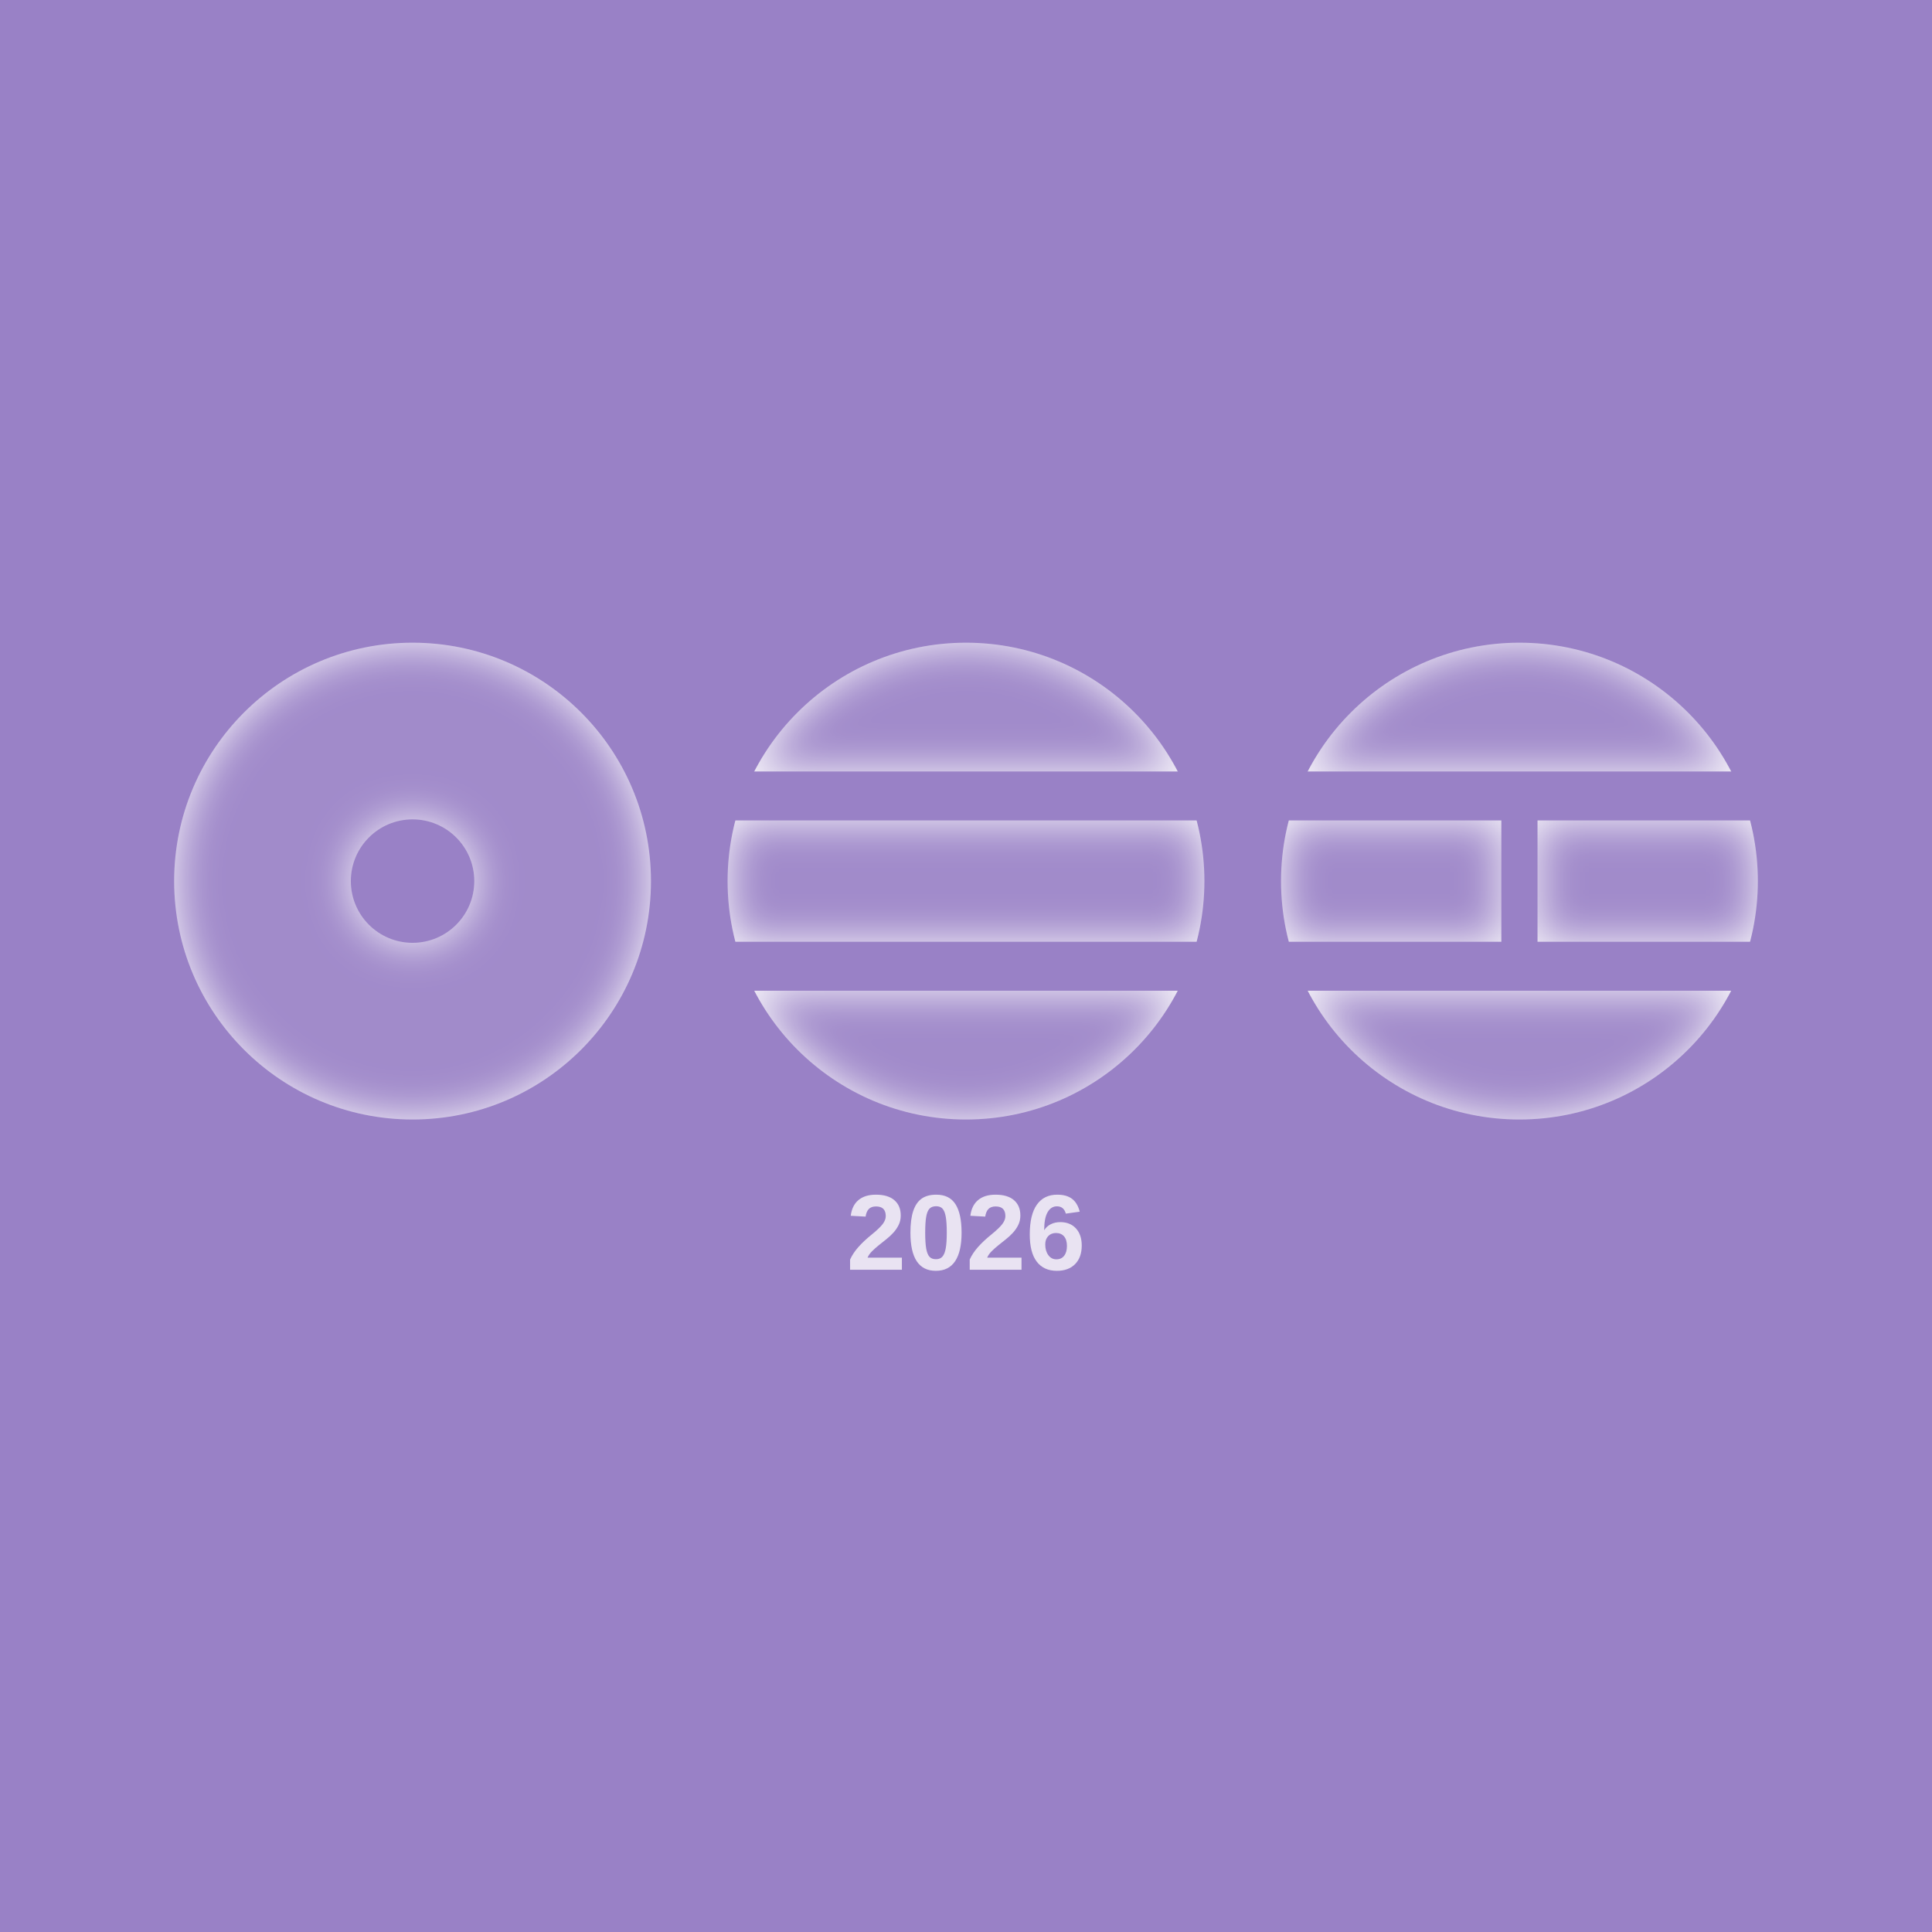
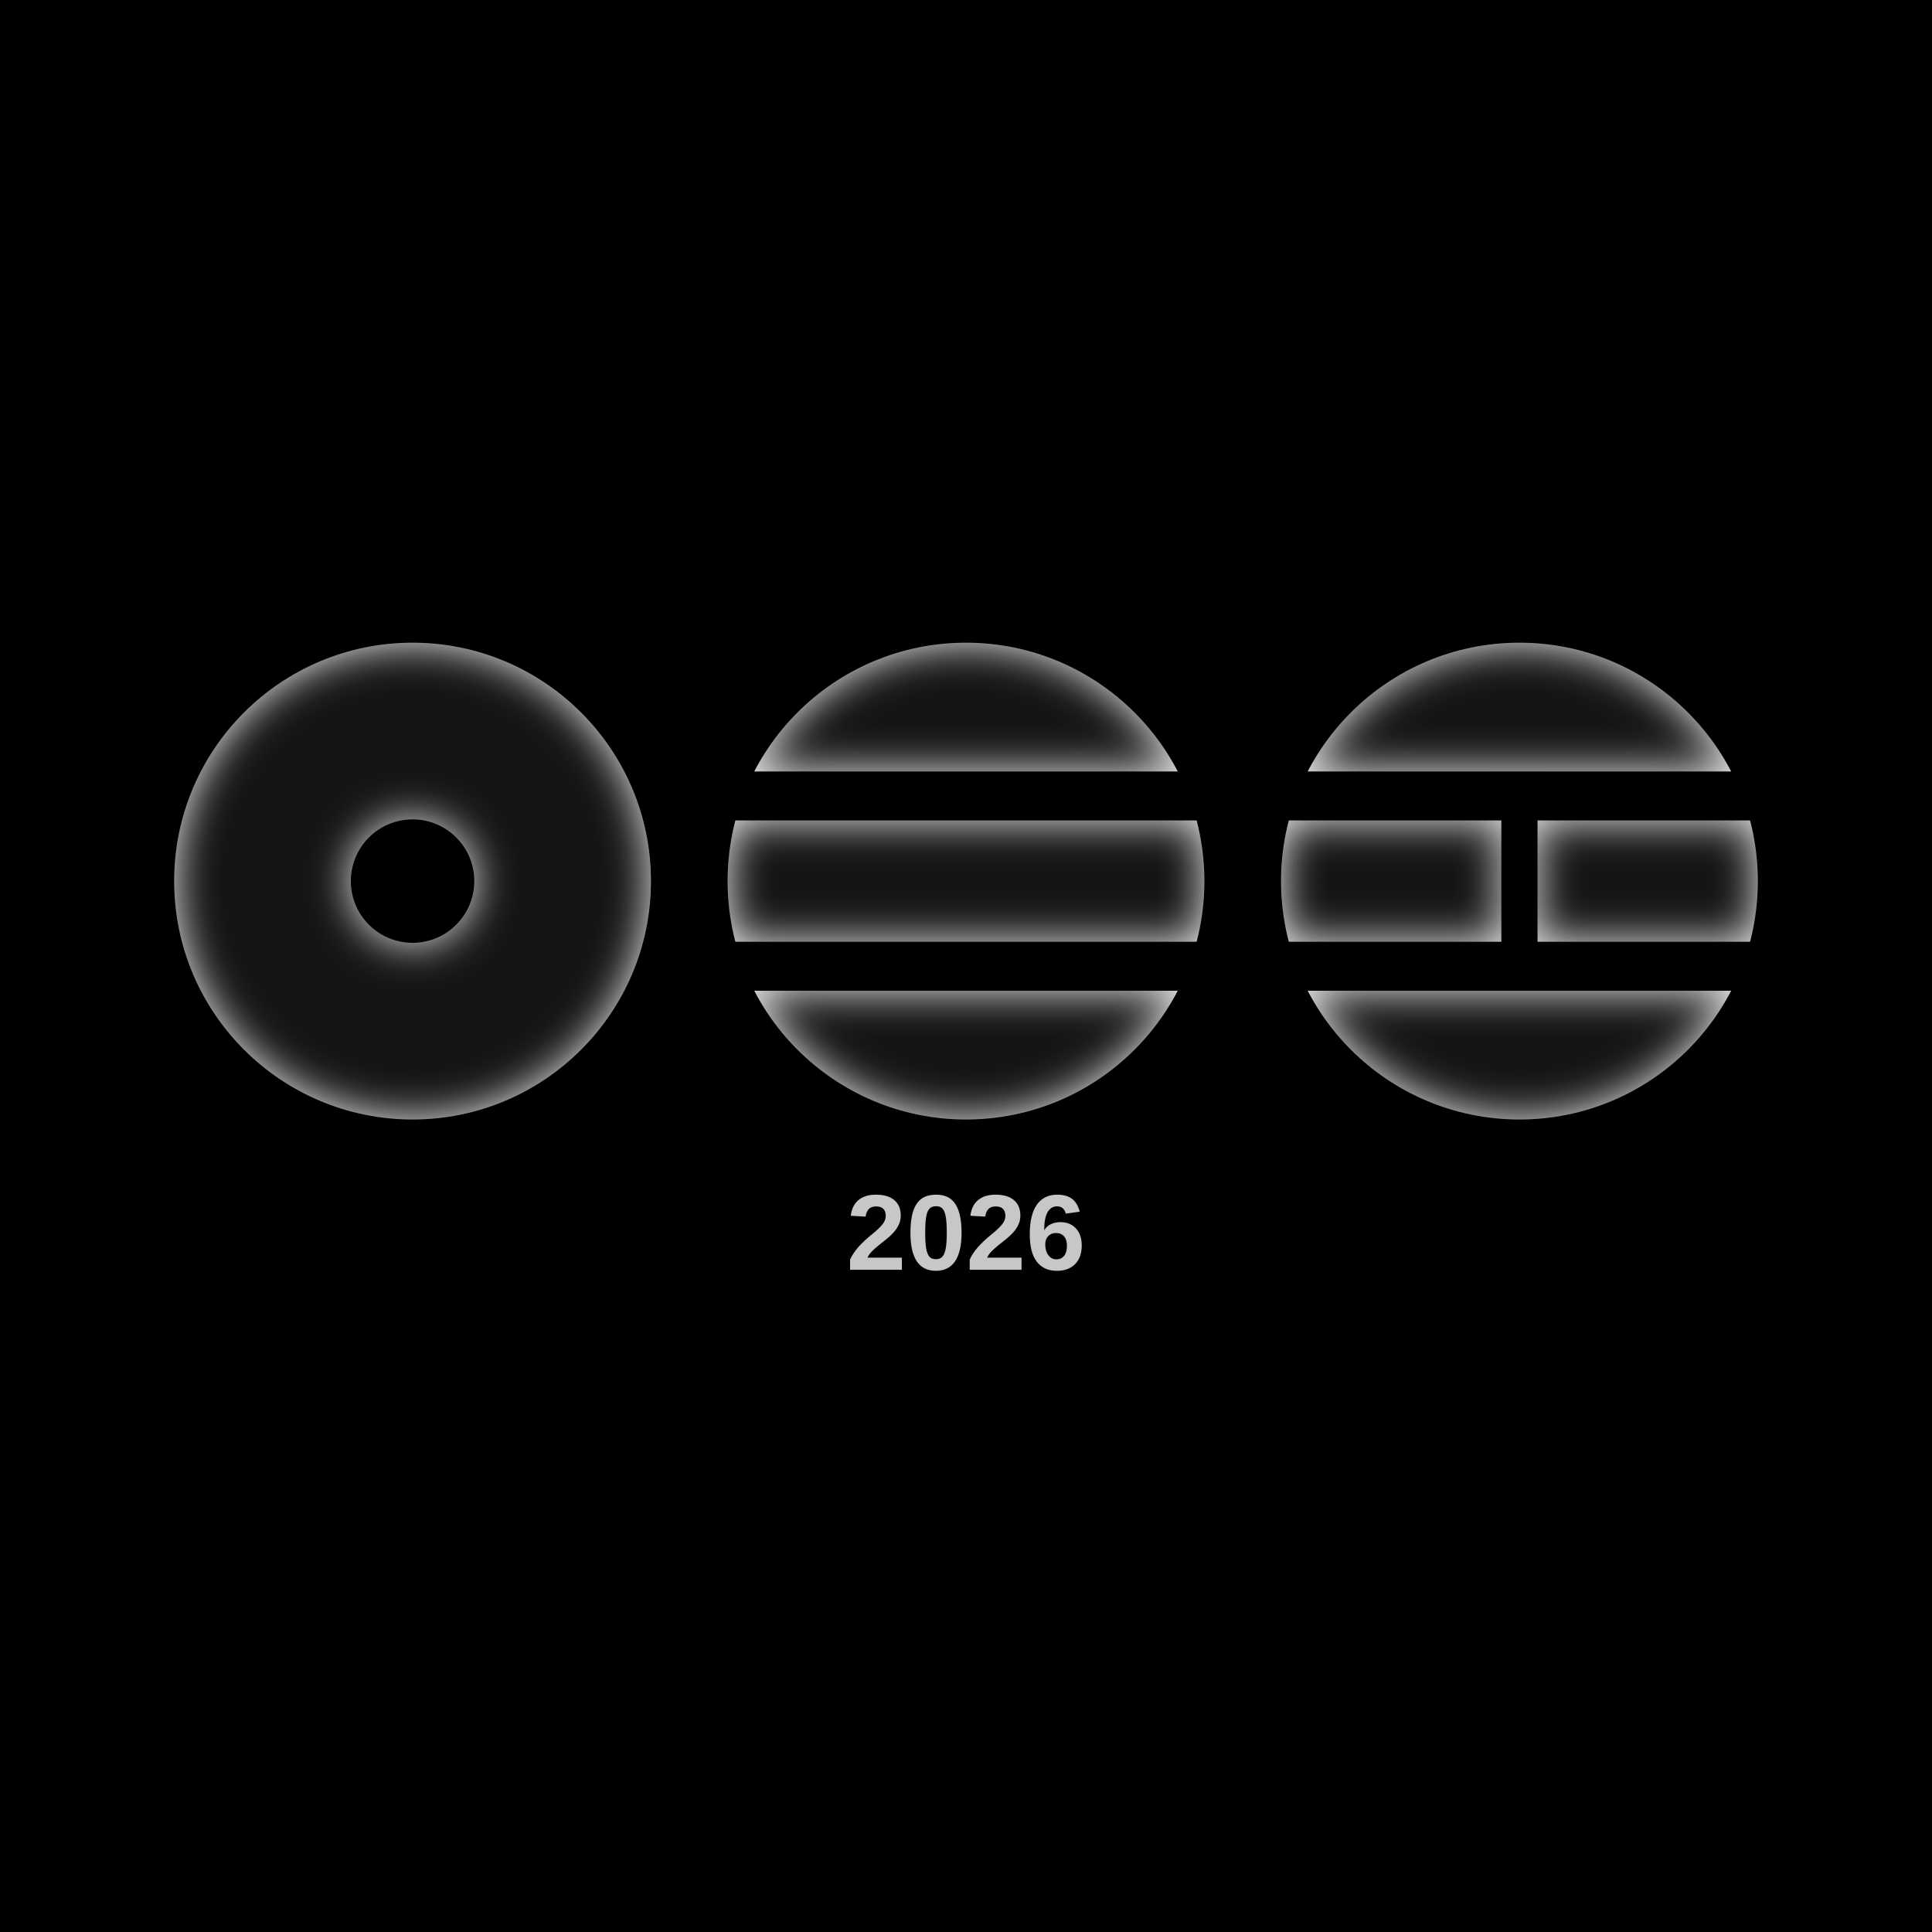
<svg xmlns="http://www.w3.org/2000/svg" width="1024" height="1024" viewBox="0 0 1024 1024" role="img" aria-label="2026 演唱會 App 圖示">
-   <rect width="1024" height="1024" fill="#9981C6" />
+   <rect width="1024" height="1024" fill="#000000" />
  <svg x="72" y="320" width="880" height="294" viewBox="0 0 780 260">
    <defs>
      <mask id="cuts">
        <rect width="780" height="260" fill="white" />
        <circle cx="130" cy="130" r="29" fill="black" />
        <path d="M260 90H780M260 170H780" stroke="black" stroke-width="23" />
        <path d="M650 101V159" stroke="black" stroke-width="17" />
      </mask>
      <filter id="inner" color-interpolation-filters="sRGB">
        <feGaussianBlur in="SourceAlpha" stdDeviation="10" result="soft" />
        <feComposite in="SourceAlpha" in2="soft" operator="out" result="edge" />
        <feFlood flood-color="white" flood-opacity="0.95" />
        <feComposite in2="edge" operator="in" result="glow" />
        <feFlood flood-color="white" flood-opacity="0.08" />
        <feComposite in2="SourceAlpha" operator="in" result="wash" />
        <feMerge>
          <feMergeNode in="wash" />
          <feMergeNode in="glow" />
        </feMerge>
      </filter>
    </defs>
    <g filter="url(#inner)">
      <g fill="white" mask="url(#cuts)">
        <circle cx="130" cy="130" r="112" />
        <circle cx="390" cy="130" r="112" />
        <circle cx="650" cy="130" r="112" />
      </g>
    </g>
  </svg>
  <text x="512" y="673" fill="white" fill-opacity=".78" text-anchor="middle" font-family="Arial, Helvetica Neue, sans-serif" font-size="57" font-weight="900" letter-spacing="0">2026</text>
</svg>
